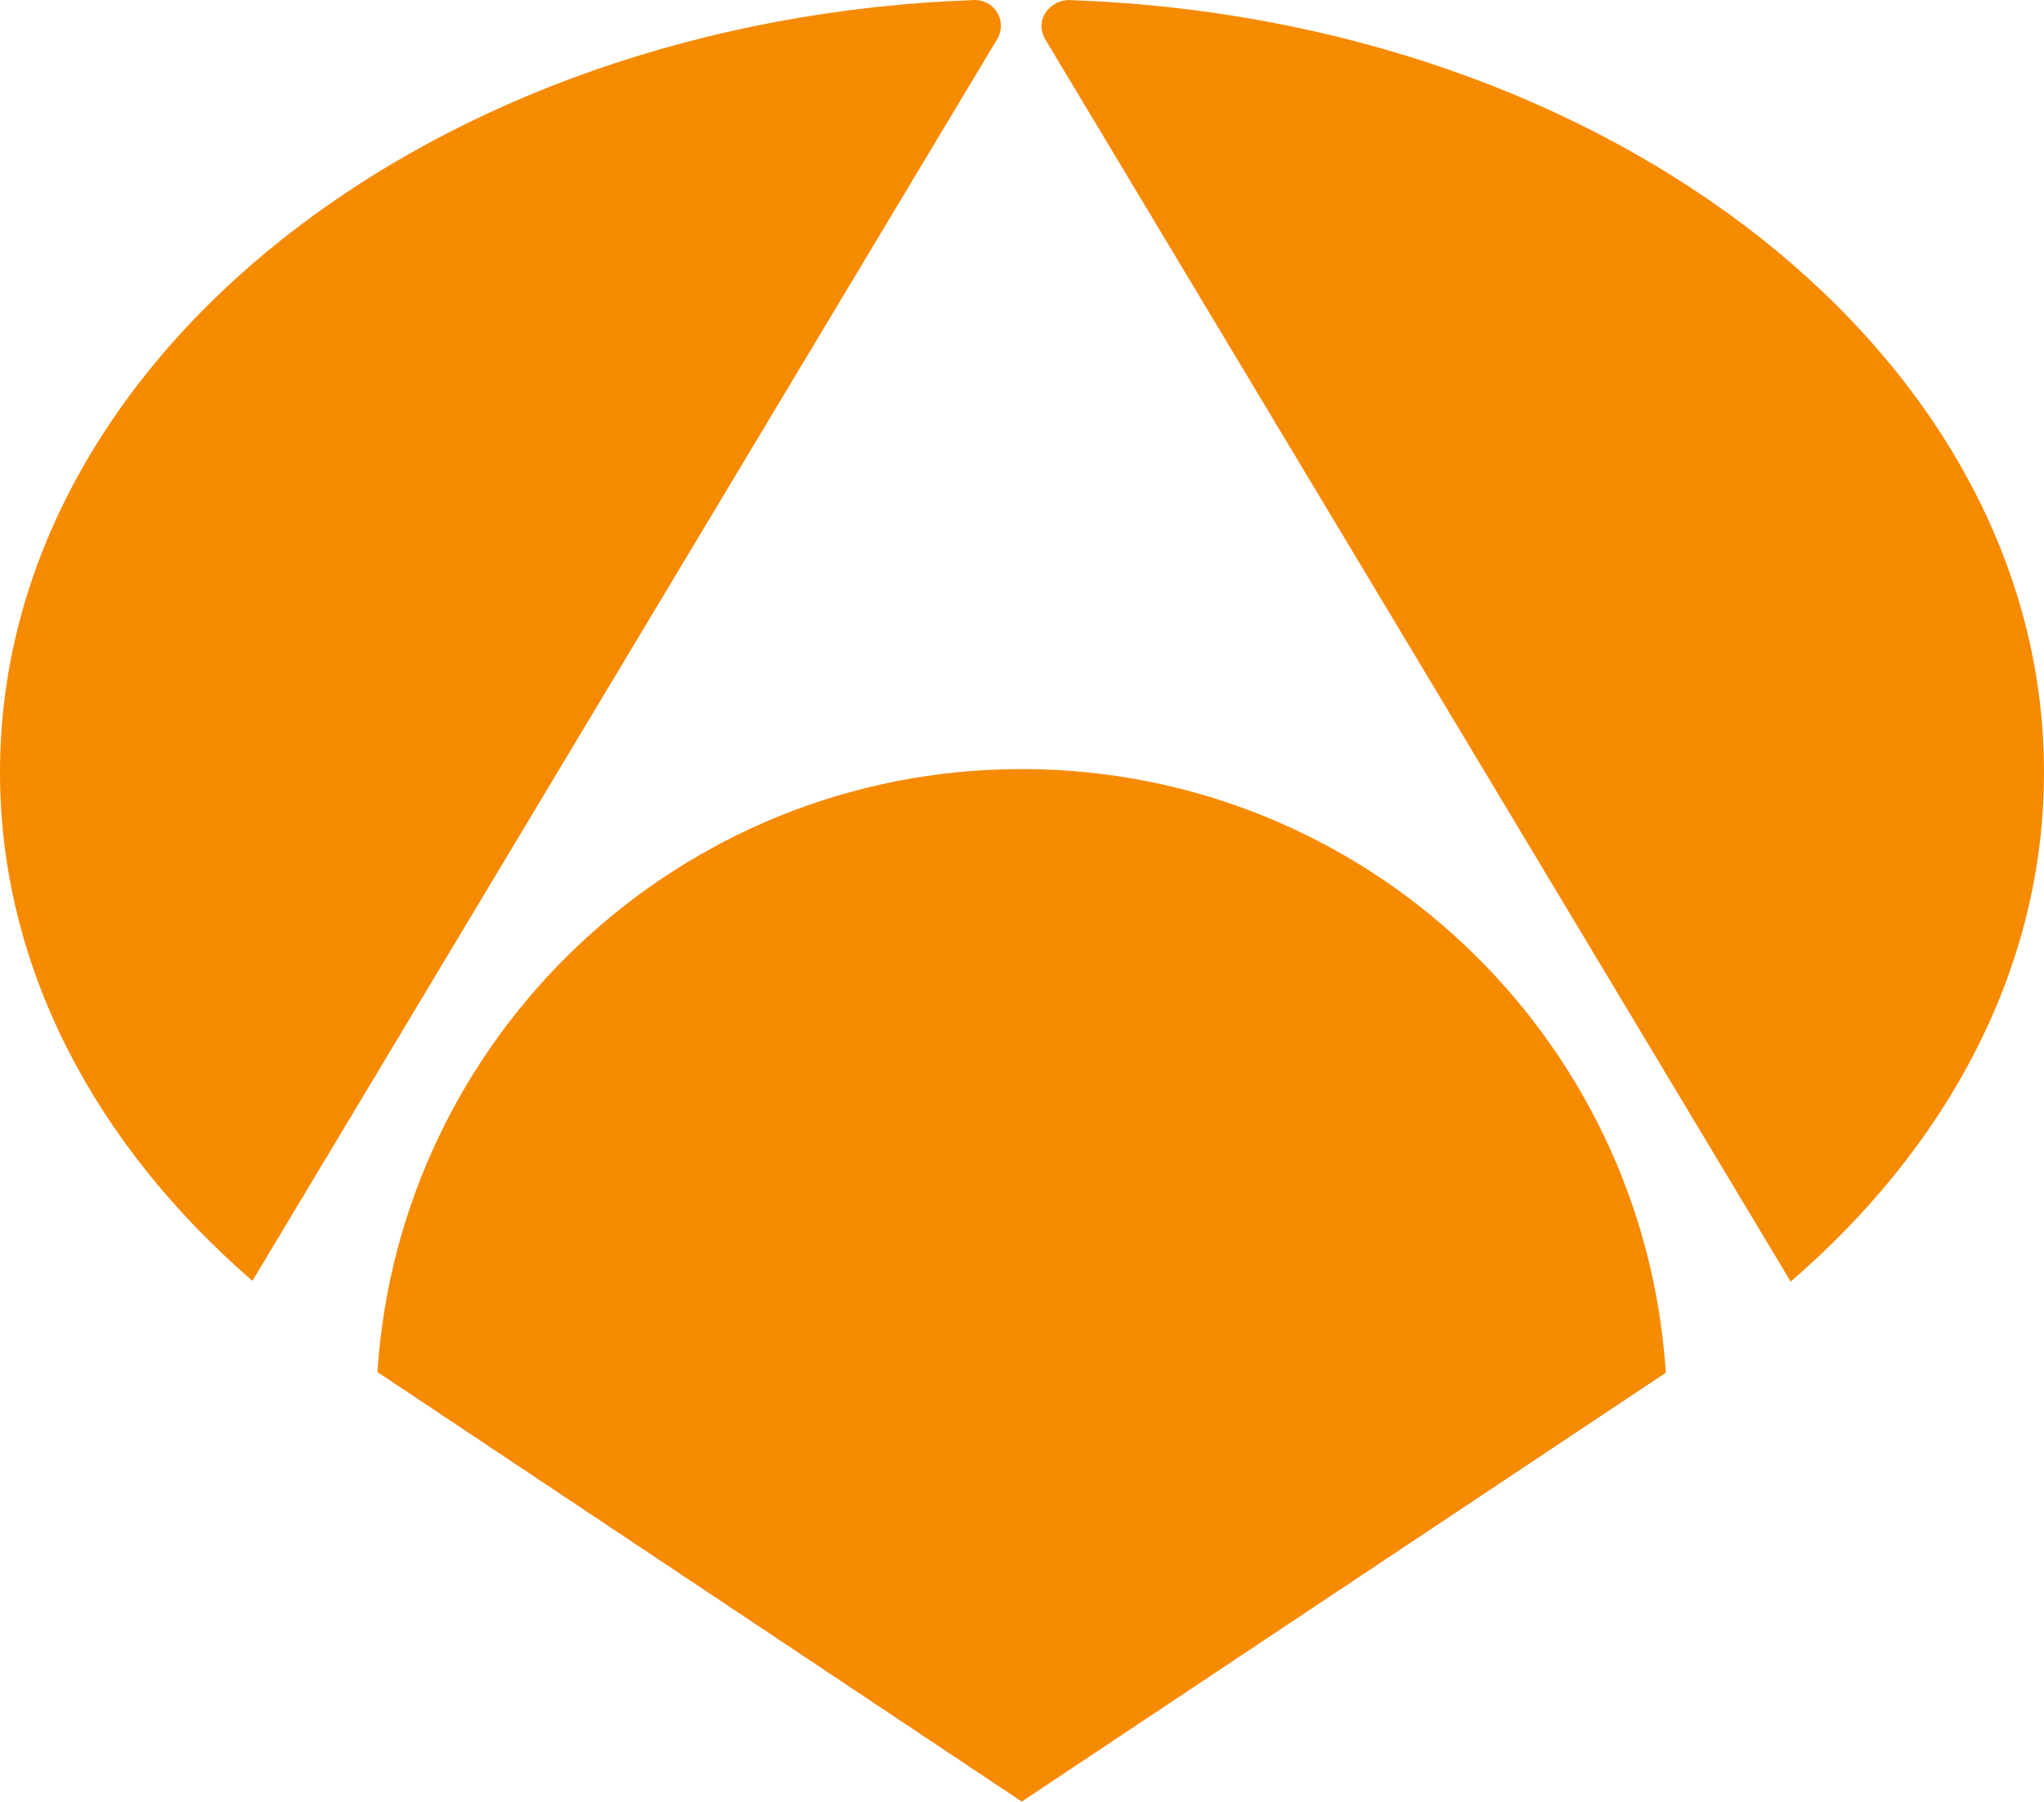
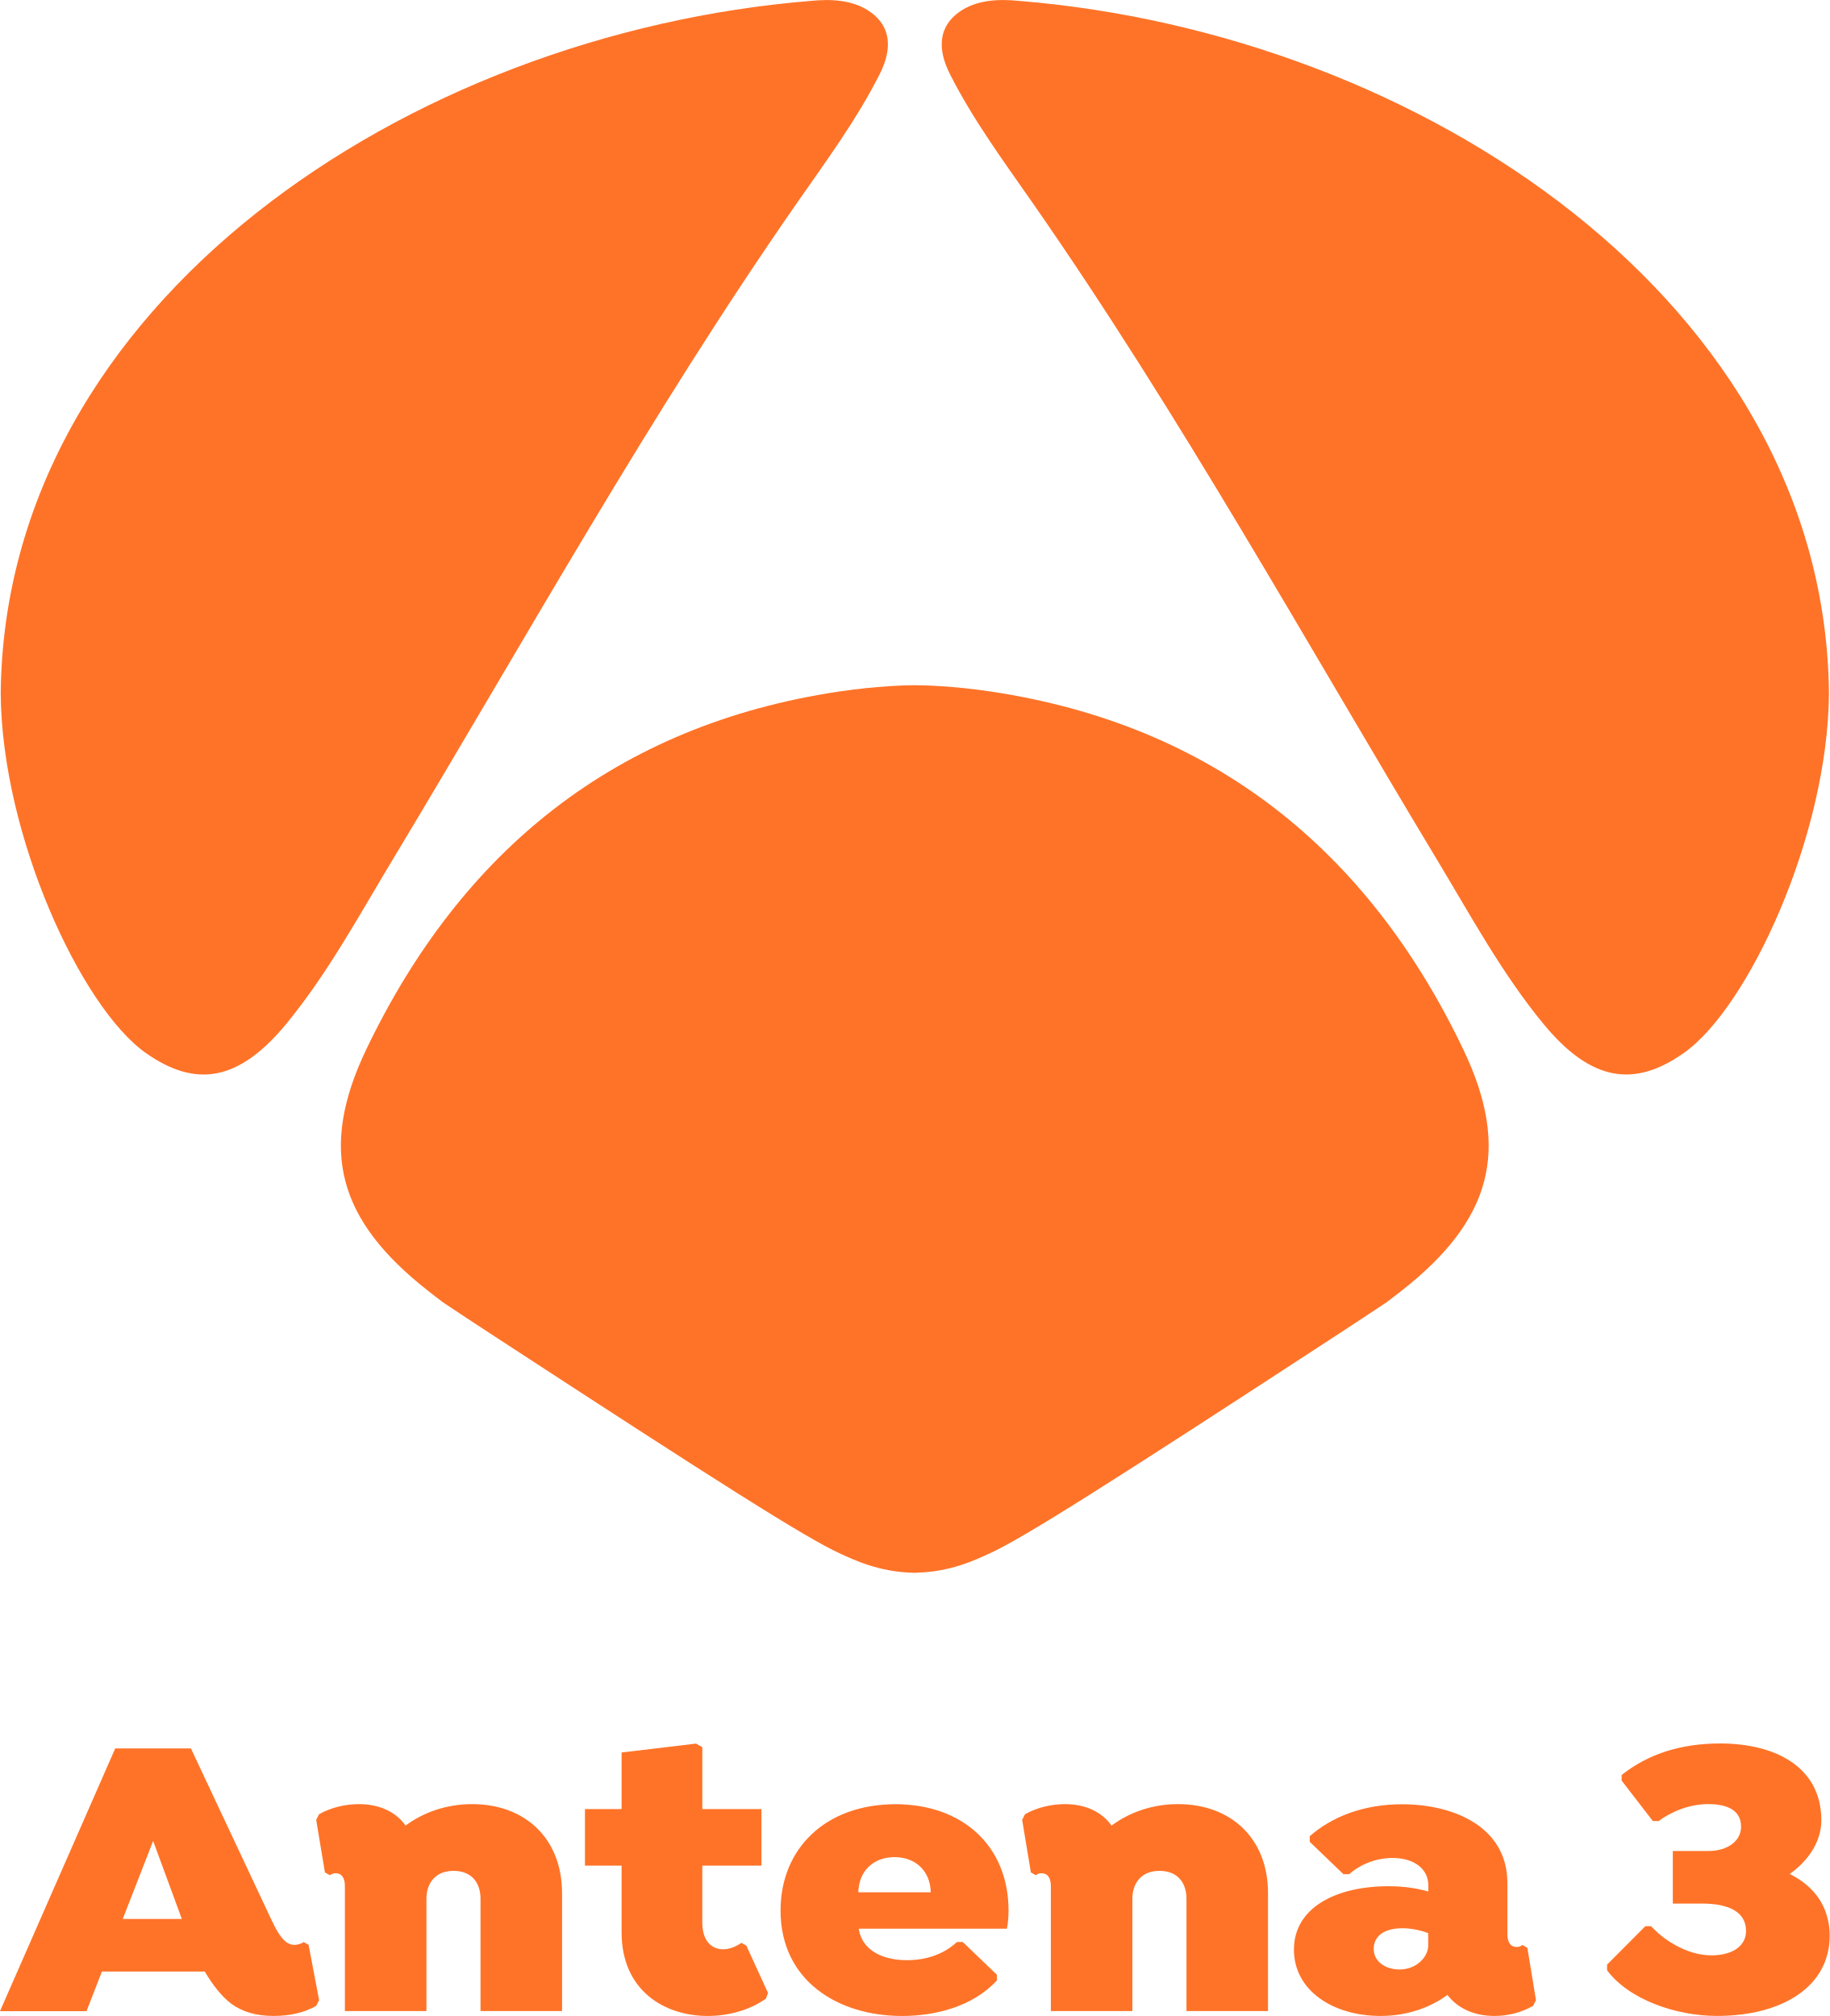
- <svg xmlns="http://www.w3.org/2000/svg" id="svg2" height="421.162" width="477.837" version="1.0">
-   <defs id="defs3077" />
-   <g transform="translate(-57.94594,2.8912e-6)" id="g3396">
-     <g transform="matrix(8.907086,0,0,-8.907086,447.3326,320.9392)" id="g3976">
-       <path d="M 0,0 -16.9,-11.252 -33.8,0.015 -33.81,0.02 c 0.575,8.837 7.925,15.827 16.907,15.827 8.989,0 16.342,-7 16.907,-15.847 L 0,0 Z" id="path3978" style="fill:#f68a00;fill-rule:nonzero;stroke:none" />
-     </g>
-     <g transform="matrix(8.907086,0,0,-8.907086,476.5594,299.6032)" id="g3980">
-       <path d="m 0,0 -19.569,32.612 c -0.06,0.101 -0.094,0.22 -0.094,0.346 0,0.375 0.347,0.677 0.722,0.677 C -4.7,33.148 6.649,24.261 6.649,13.37 6.649,8.248 4.14,3.57 0,0" id="path3982" style="fill:#f68a00;fill-rule:nonzero;stroke:none" />
-     </g>
-     <g transform="matrix(8.907086,0,0,-8.907086,116.9554,299.4206)" id="g3984">
-       <path d="m 0,0 c -4.125,3.568 -6.625,8.238 -6.625,13.349 0,10.886 11.359,19.771 25.591,20.267 0.374,0 0.678,-0.304 0.678,-0.678 0,-0.127 -0.035,-0.246 -0.096,-0.348 L 0,0 Z" id="path3986" style="fill:#f68a00;fill-rule:nonzero;stroke:none" />
-     </g>
+ <svg xmlns="http://www.w3.org/2000/svg" width="600" height="661.19" version="1.1" viewBox="0 0 158.75 174.94">
+   <g transform="translate(-70.304 -142.25)" fill="#ff7328">
+     <path d="m97.991 315.82-0.251 0.49c-0.974 0.561-2.239 0.876-3.68 0.876-1.516 0-2.706-0.349-3.68-1.051-0.83-0.632-1.588-1.579-2.311-2.805h-8.921l-1.337 3.438h-7.507l9.997-22.797h6.568l7.001 14.905c0.83 1.787 1.407 2.141 1.983 2.141 0.325 0 0.688-0.139 0.793-0.247l0.433 0.247zm-17.037-7.051h5.127l-2.49-6.769z" />
+     <path d="m119.07 306.52v10.242h-7.075v-9.748c0-1.37-0.758-2.42-2.346-2.42-1.553 0-2.346 1.051-2.346 2.42v9.748h-7.075v-10.836c0-0.736-0.29-1.123-0.793-1.123-0.216 0-0.398 0.074-0.507 0.175l-0.433-0.247-0.758-4.561 0.251-0.49c1.046-0.596 2.311-0.876 3.464-0.876 1.662 0 3.139 0.596 4.043 1.859 1.516-1.123 3.501-1.859 5.775-1.859 4.585 0 7.798 2.979 7.798 7.715z" />
+     <path d="m136.94 315.19-0.181 0.49c-1.372 0.983-3.213 1.507-5.052 1.507-3.718 0-7.472-2.173-7.472-7.258v-5.786h-3.178v-4.91h3.178v-4.91l6.463-0.771 0.542 0.315v5.365h5.127v4.91h-5.129v4.945c0 1.614 0.83 2.315 1.804 2.315 0.507 0 1.083-0.21 1.588-0.561l0.432 0.247z" />
+     <path d="m144.81 309.61c0.291 1.929 2.13 2.737 4.187 2.737 1.732 0 3.248-0.561 4.334-1.577h0.507l2.96 2.842v0.49c-2.13 2.315-5.415 3.086-8.23 3.086-5.594 0-10.541-3.086-10.541-9.152 0-5.399 3.936-9.224 9.962-9.224 5.884 0 9.818 3.68 9.818 9.224 0 0.527-0.035 1.051-0.144 1.579h-12.85v-4e-3zm-0.035-3.156h6.282c-0.035-1.824-1.3-3.051-3.143-3.051-1.843 0-3.104 1.225-3.139 3.051z" />
+     <path d="m180.32 306.52v10.242h-7.075v-9.748c0-1.37-0.758-2.42-2.346-2.42-1.551 0-2.346 1.051-2.346 2.42v9.748h-7.075v-10.836c0-0.736-0.288-1.123-0.793-1.123-0.216 0-0.397 0.074-0.507 0.175l-0.432-0.247-0.758-4.561 0.251-0.49c1.048-0.596 2.311-0.876 3.464-0.876 1.662 0 3.139 0.596 4.043 1.859 1.516-1.123 3.501-1.859 5.775-1.859 4.585 0 7.798 2.979 7.798 7.715z" />
+     <path d="m203.57 315.82-0.251 0.49c-1.046 0.596-2.2 0.876-3.355 0.876-1.662 0-3.139-0.596-4.078-1.824-1.481 1.085-3.464 1.824-5.81 1.824-4.117 0-7.507-2.208-7.507-5.751 0-3.718 3.755-5.506 8.195-5.506 1.372 0 2.455 0.175 3.464 0.457v-0.561c0-1.332-1.155-2.348-3.104-2.348-1.662 0-3.032 0.736-3.755 1.405h-0.507l-2.922-2.805v-0.49c1.878-1.647 4.585-2.77 8.014-2.77 4.441 0 9.135 1.929 9.135 6.839v4.421c0 0.736 0.29 1.123 0.793 1.123 0.216 0 0.397-0.074 0.507-0.175l0.433 0.247zm-9.351-4.736v-1.086c-0.467-0.175-1.3-0.422-2.239-0.422-1.697 0-2.49 0.771-2.49 1.787 0 1.123 1.046 1.791 2.237 1.791 1.553-1e-3 2.492-1.16 2.492-2.071z" />
+     <path d="m229.05 310.24c0 4.349-4.043 6.944-9.783 6.944-3.576 0-7.654-1.437-9.53-3.962v-0.491l3.32-3.331h0.507c0.904 1.018 2.962 2.527 5.234 2.527 1.804 0 2.997-0.808 2.997-2.106 0-1.684-1.516-2.387-3.827-2.387h-2.527v-4.561h3.069c1.697 0 2.853-0.876 2.853-2.106 0-1.579-1.442-1.966-2.853-1.966-1.588 0-3.178 0.632-4.294 1.472h-0.507l-2.706-3.508v-0.49c2.346-1.859 5.199-2.735 8.553-2.735 4.766 0 8.772 2.034 8.772 6.664 0 1.859-1.121 3.506-2.743 4.663 2.13 1.057 3.466 2.848 3.466 5.371z" />
+     <path d="m104.39 216.82c11.488-19.077 22.278-38.582 35.014-56.89 2.542-3.654 5.202-7.249 7.218-11.234 1.185-2.344 0.889-4.161-0.745-5.366-1.607-1.185-3.736-1.142-5.136-1.01-35.104 2.823-70.051 26.31-70.375 60.1 0.085 12.342 6.984 27.281 12.611 31.22 4.215 2.956 7.971 2.562 12.178-2.558 3.611-4.399 6.309-9.41 9.234-14.261z" />
+     <path d="m204.2 231.08c4.208 5.12 7.959 5.514 12.178 2.558 5.623-3.942 12.521-18.882 12.611-31.22-0.328-33.789-35.275-57.276-70.379-60.1-1.4-0.133-3.529-0.175-5.136 1.01-1.63 1.206-1.93 3.022-0.745 5.366 2.016 3.985 4.676 7.581 7.218 11.234 12.74 18.308 23.526 37.814 35.014 56.89 2.925 4.851 5.623 9.862 9.238 14.261z" />
+     <path d="m156.27 202.26c-3.311-0.5-5.861-0.545-6.594-0.55-0.733 3e-3 -3.283 0.059-6.594 0.55-19.291 2.897-32.705 13.754-40.988 31.029-4.235 8.833-2.355 14.904 5.292 20.929 0.448 0.355 0.901 0.699 1.353 1.045 1.408 0.943 2.796 1.852 4.145 2.734 20.001 13.056 27.316 17.688 30.268 19.045 1.228 0.562 3.389 1.611 6.36 1.685v3e-3c0.054 0 0.105-3e-3 0.16-3e-3 0.054 0 0.105 3e-3 0.16 3e-3v-9e-3c2.971-0.074 5.132-1.119 6.36-1.685 2.952-1.353 10.267-5.99 30.268-19.045 1.353-0.886 2.745-1.798 4.157-2.741 0.448-0.343 0.897-0.687 1.341-1.033 7.647-6.025 9.527-12.1 5.292-20.929-8.275-17.275-21.689-28.135-40.98-31.029z" />
  </g>
</svg>
